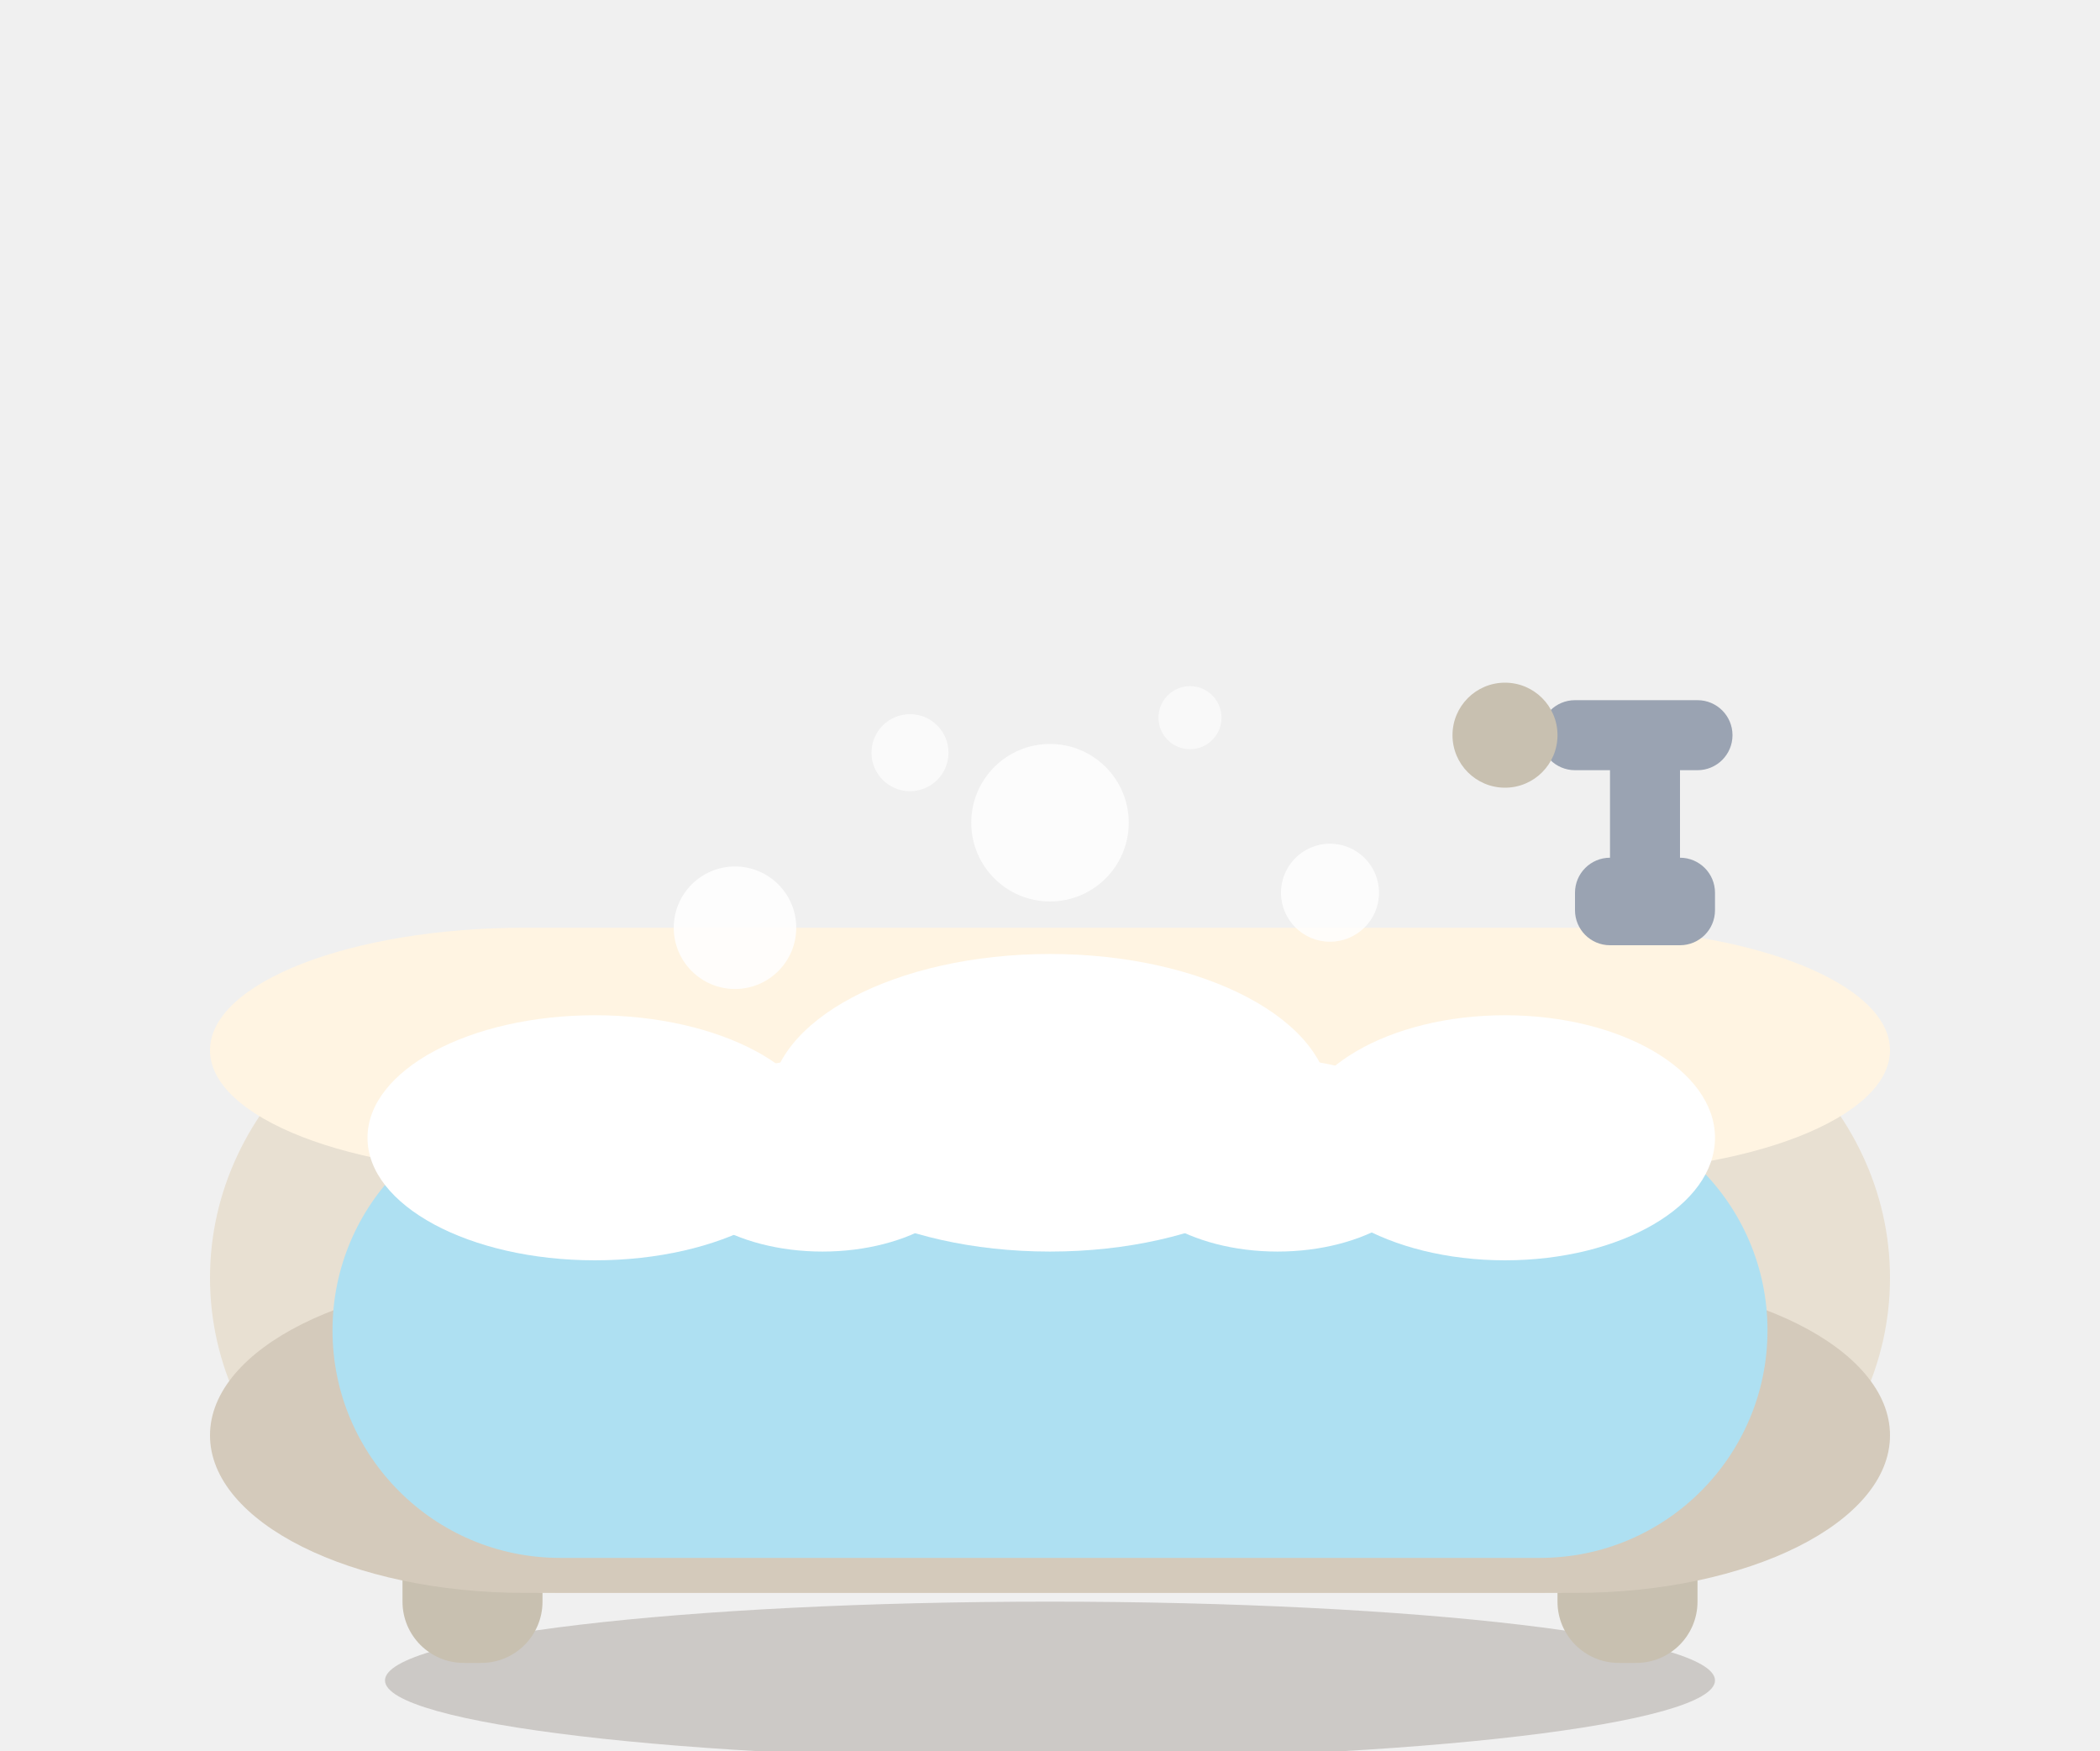
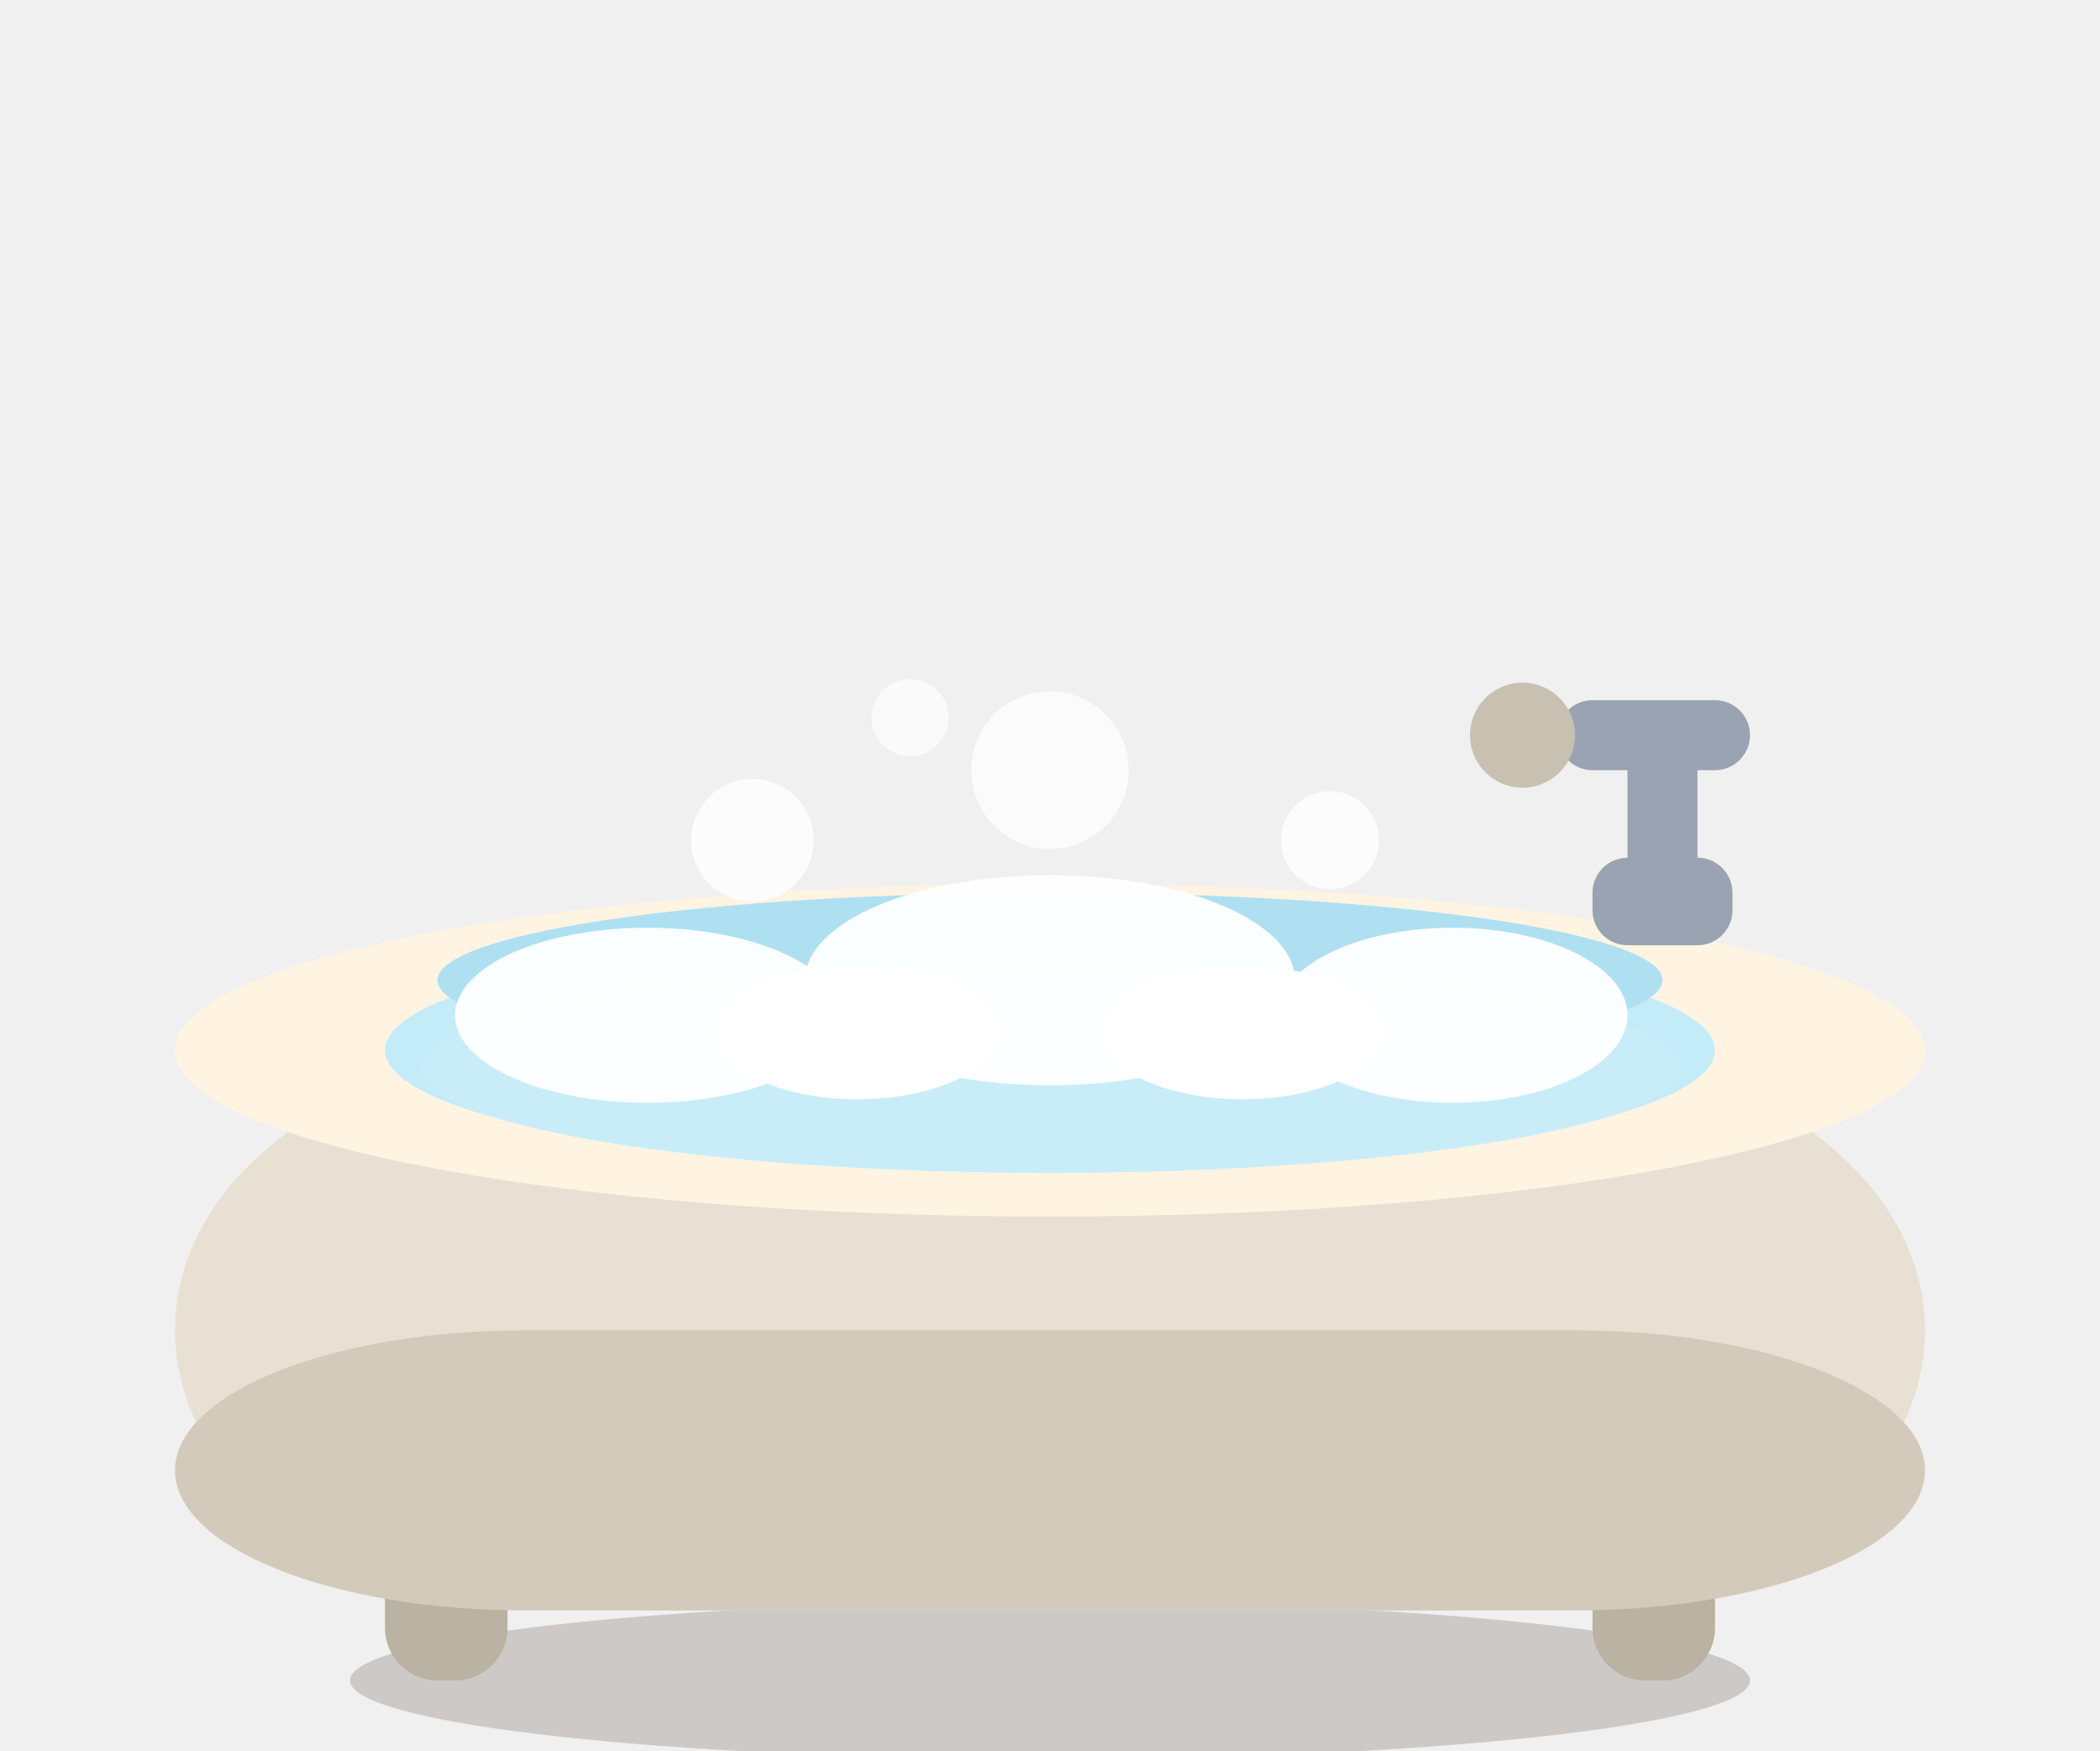
<svg xmlns="http://www.w3.org/2000/svg" viewBox="0 0 120 100">
-   <ellipse cx="60" cy="96" rx="38" ry="4.5" fill="rgba(40,25,8,0.18)" />
-   <rect x="23" y="86" width="8" height="9" rx="3.5" fill="#c8c0b0" />
-   <rect x="89" y="86" width="8" height="9" rx="3.5" fill="#c8c0b0" />
-   <rect x="12" y="55" width="96" height="36" rx="20" fill="#e8e0d2" />
-   <rect x="12" y="73" width="96" height="18" rx="18" fill="#d4cabb" />
-   <rect x="19" y="63" width="82" height="26" rx="13" fill="#aee0f2" />
-   <rect x="12" y="53" width="96" height="14" rx="18" fill="#fff4e2" />
-   <ellipse cx="34" cy="65" rx="13" ry="7" fill="#ffffff" />
-   <ellipse cx="60" cy="63" rx="16" ry="8.5" fill="#ffffff" />
-   <ellipse cx="86" cy="65" rx="12" ry="7" fill="#ffffff" />
-   <ellipse cx="47" cy="66" rx="9" ry="5.5" fill="#ffffff" />
-   <ellipse cx="73" cy="66" rx="9" ry="5.5" fill="#ffffff" />
-   <circle cx="42" cy="53" r="3.5" fill="#ffffff" opacity="0.85" />
-   <circle cx="60" cy="47" r="4.5" fill="#ffffff" opacity="0.78" />
-   <circle cx="76" cy="51" r="2.8" fill="#ffffff" opacity="0.82" />
-   <circle cx="52" cy="43" r="2.2" fill="#ffffff" opacity="0.68" />
-   <circle cx="68" cy="41" r="1.8" fill="#ffffff" opacity="0.62" />
-   <rect x="90" y="49" width="8" height="5" rx="2" fill="#9aa3b2" />
-   <rect x="92" y="42" width="4" height="9" rx="2" fill="#9aa3b2" />
-   <rect x="88" y="40" width="11" height="4" rx="2" fill="#9aa3b2" />
-   <circle cx="86" cy="42" r="3" fill="#c8c0b0" />
+   <ellipse cx="60" cy="96" rx="40" ry="4.5" fill="rgba(40,25,8,0.18)" />
+   <rect x="22" y="85" width="7" height="11" rx="3" fill="#bab2a2" />
+   <rect x="91" y="85" width="7" height="11" rx="3" fill="#bab2a2" />
+   <rect x="10" y="60" width="100" height="32" rx="22" fill="#e8e0d2" />
+   <rect x="10" y="76" width="100" height="16" rx="20" fill="#d4cabb" />
+   <ellipse cx="60" cy="60" rx="50" ry="9.5" fill="#fff4e2" />
+   <ellipse cx="60" cy="60" rx="38" ry="7" fill="#c4ebf8" />
+   <ellipse cx="60" cy="56" rx="35" ry="5" fill="#aee0f2" />
+   <ellipse cx="60" cy="61" rx="36" ry="6" fill="#c8edf8" />
+   <ellipse cx="37" cy="58" rx="11" ry="5" fill="#ffffff" opacity="0.95" />
+   <ellipse cx="60" cy="56" rx="14" ry="6" fill="#ffffff" opacity="0.95" />
+   <ellipse cx="83" cy="58" rx="10" ry="5" fill="#ffffff" opacity="0.95" />
+   <ellipse cx="49" cy="59" rx="8" ry="3.8" fill="#ffffff" />
+   <ellipse cx="71" cy="59" rx="8" ry="3.8" fill="#ffffff" />
+   <circle cx="43" cy="48" r="3.5" fill="#ffffff" opacity="0.82" />
+   <circle cx="60" cy="44" r="4.5" fill="#ffffff" opacity="0.75" />
+   <circle cx="76" cy="48" r="2.8" fill="#ffffff" opacity="0.80" />
+   <circle cx="52" cy="41" r="2.2" fill="#ffffff" opacity="0.65" />
+   <rect x="91" y="49" width="8" height="5" rx="2" fill="#9aa3b2" />
+   <rect x="93" y="42" width="4" height="9" rx="2" fill="#9aa3b2" />
+   <rect x="89" y="40" width="11" height="4" rx="2" fill="#9aa3b2" />
+   <circle cx="87" cy="42" r="3" fill="#c8c0b0" />
</svg>
